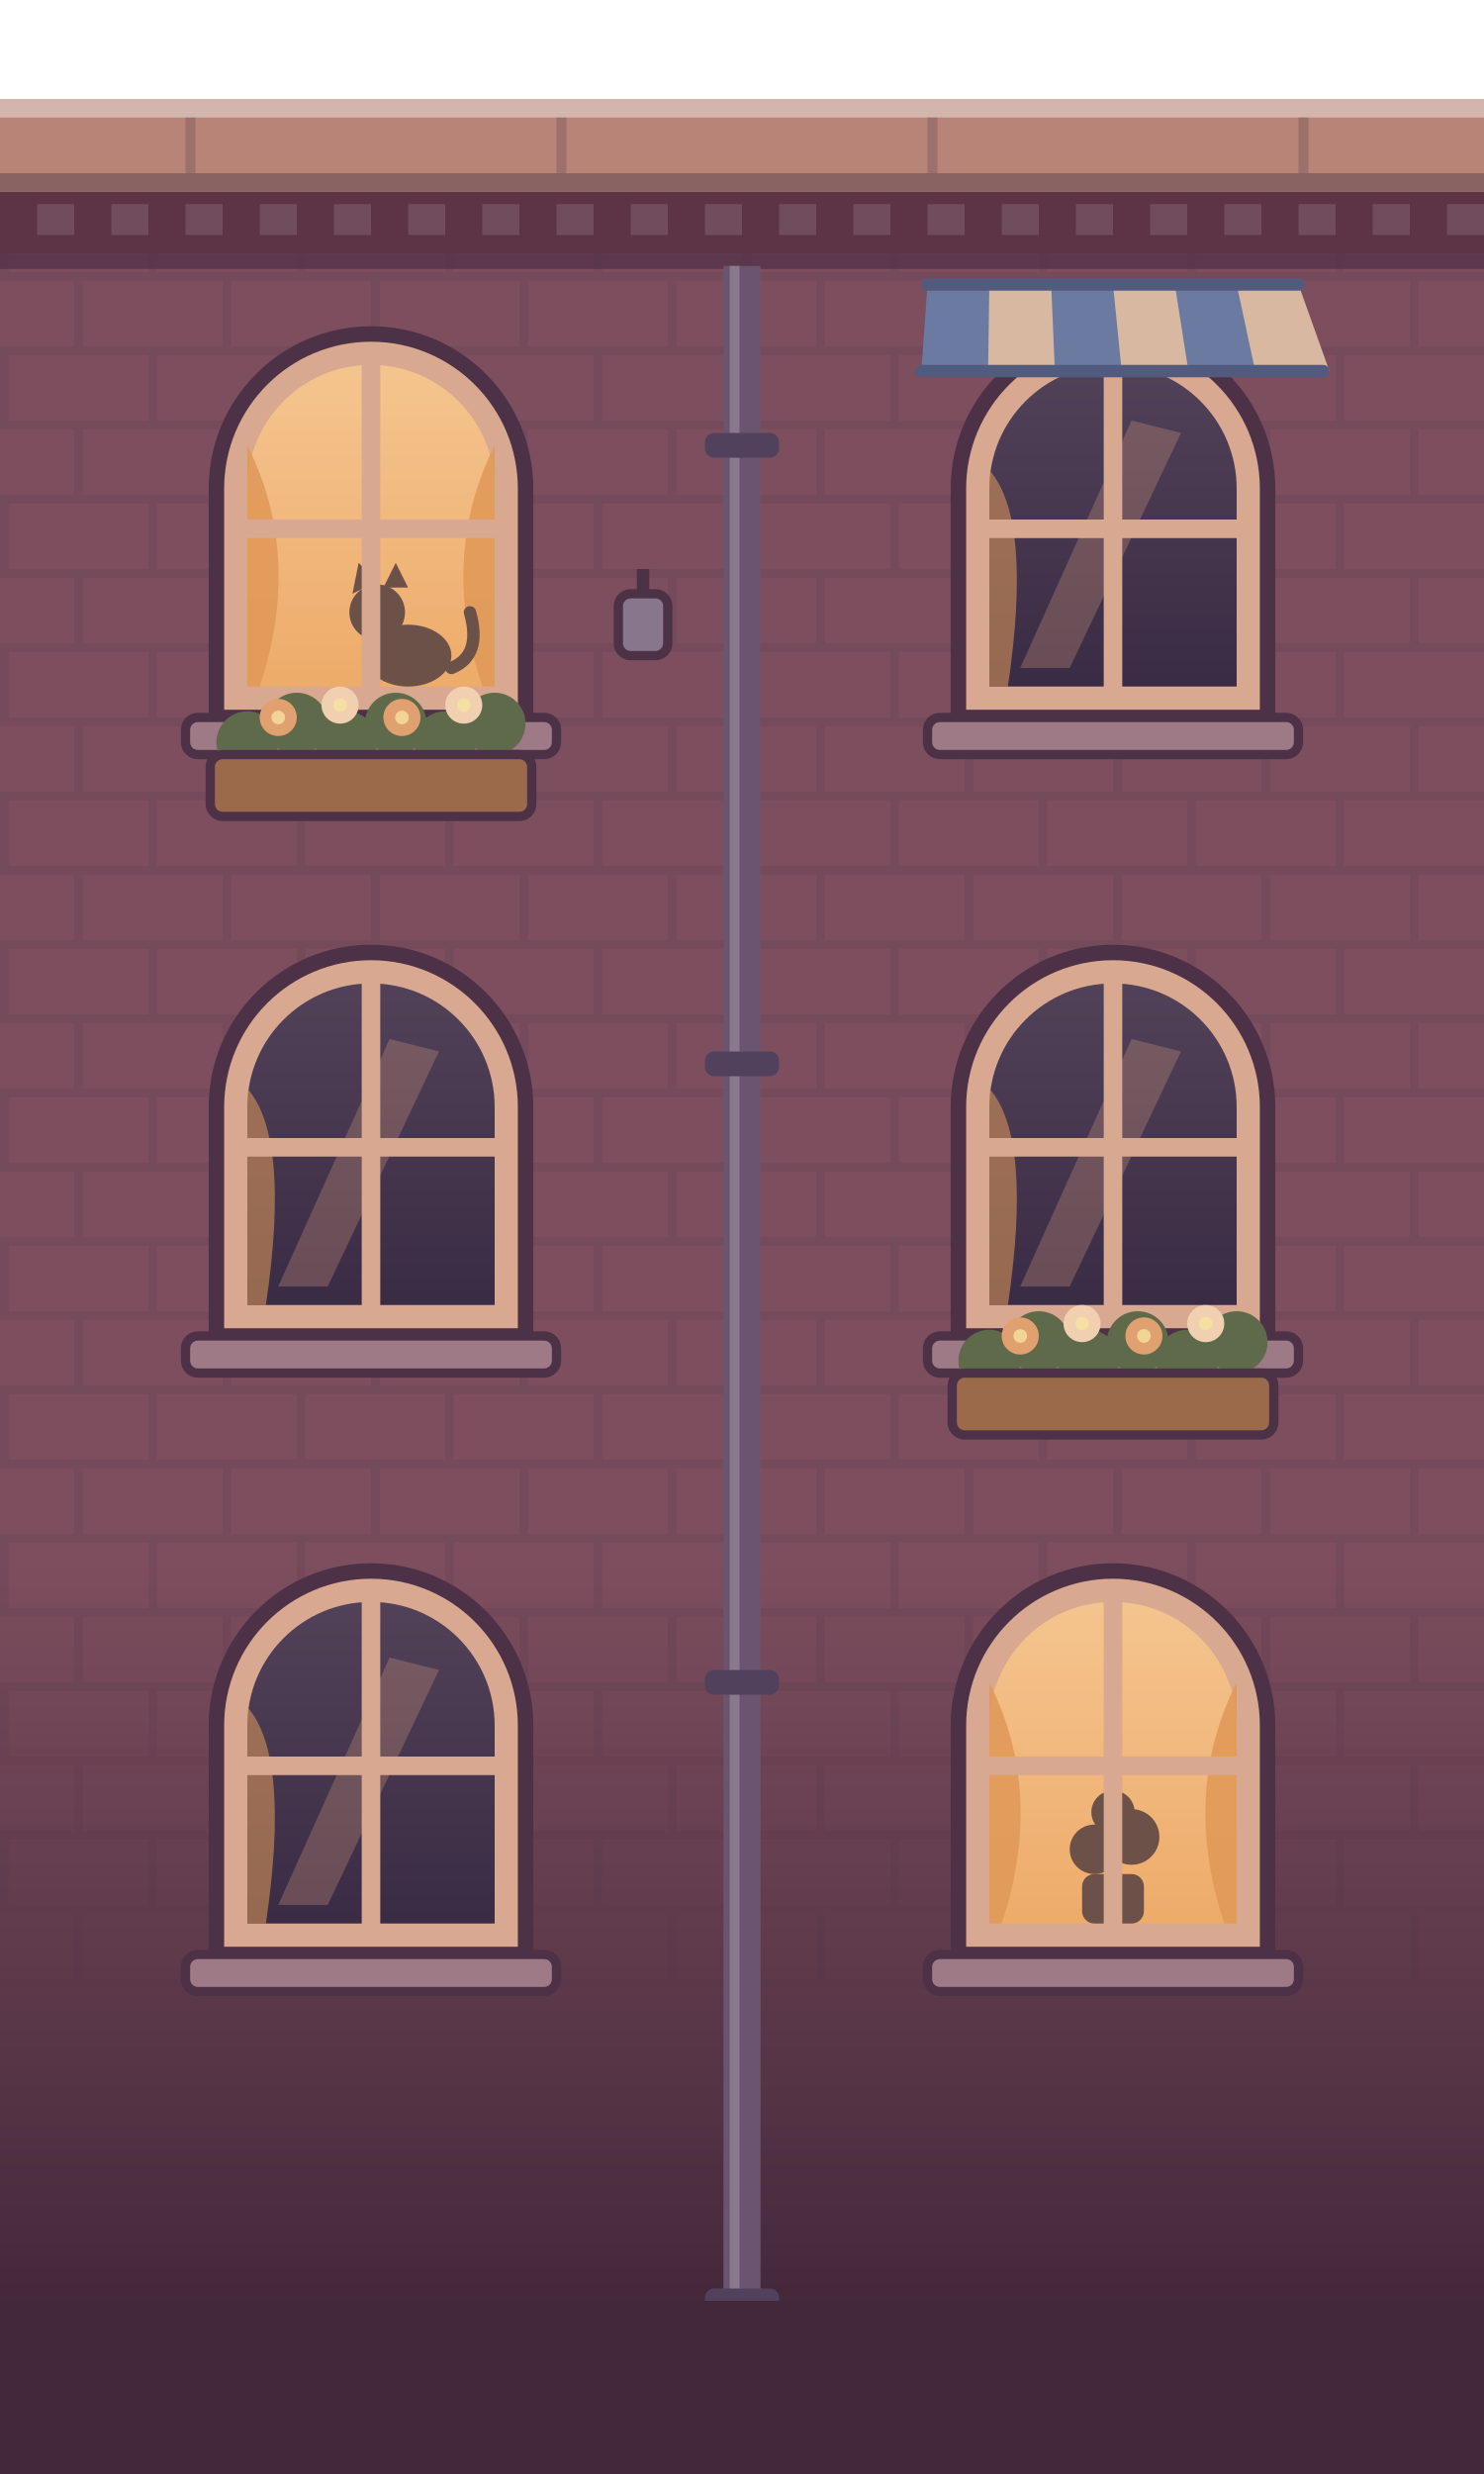
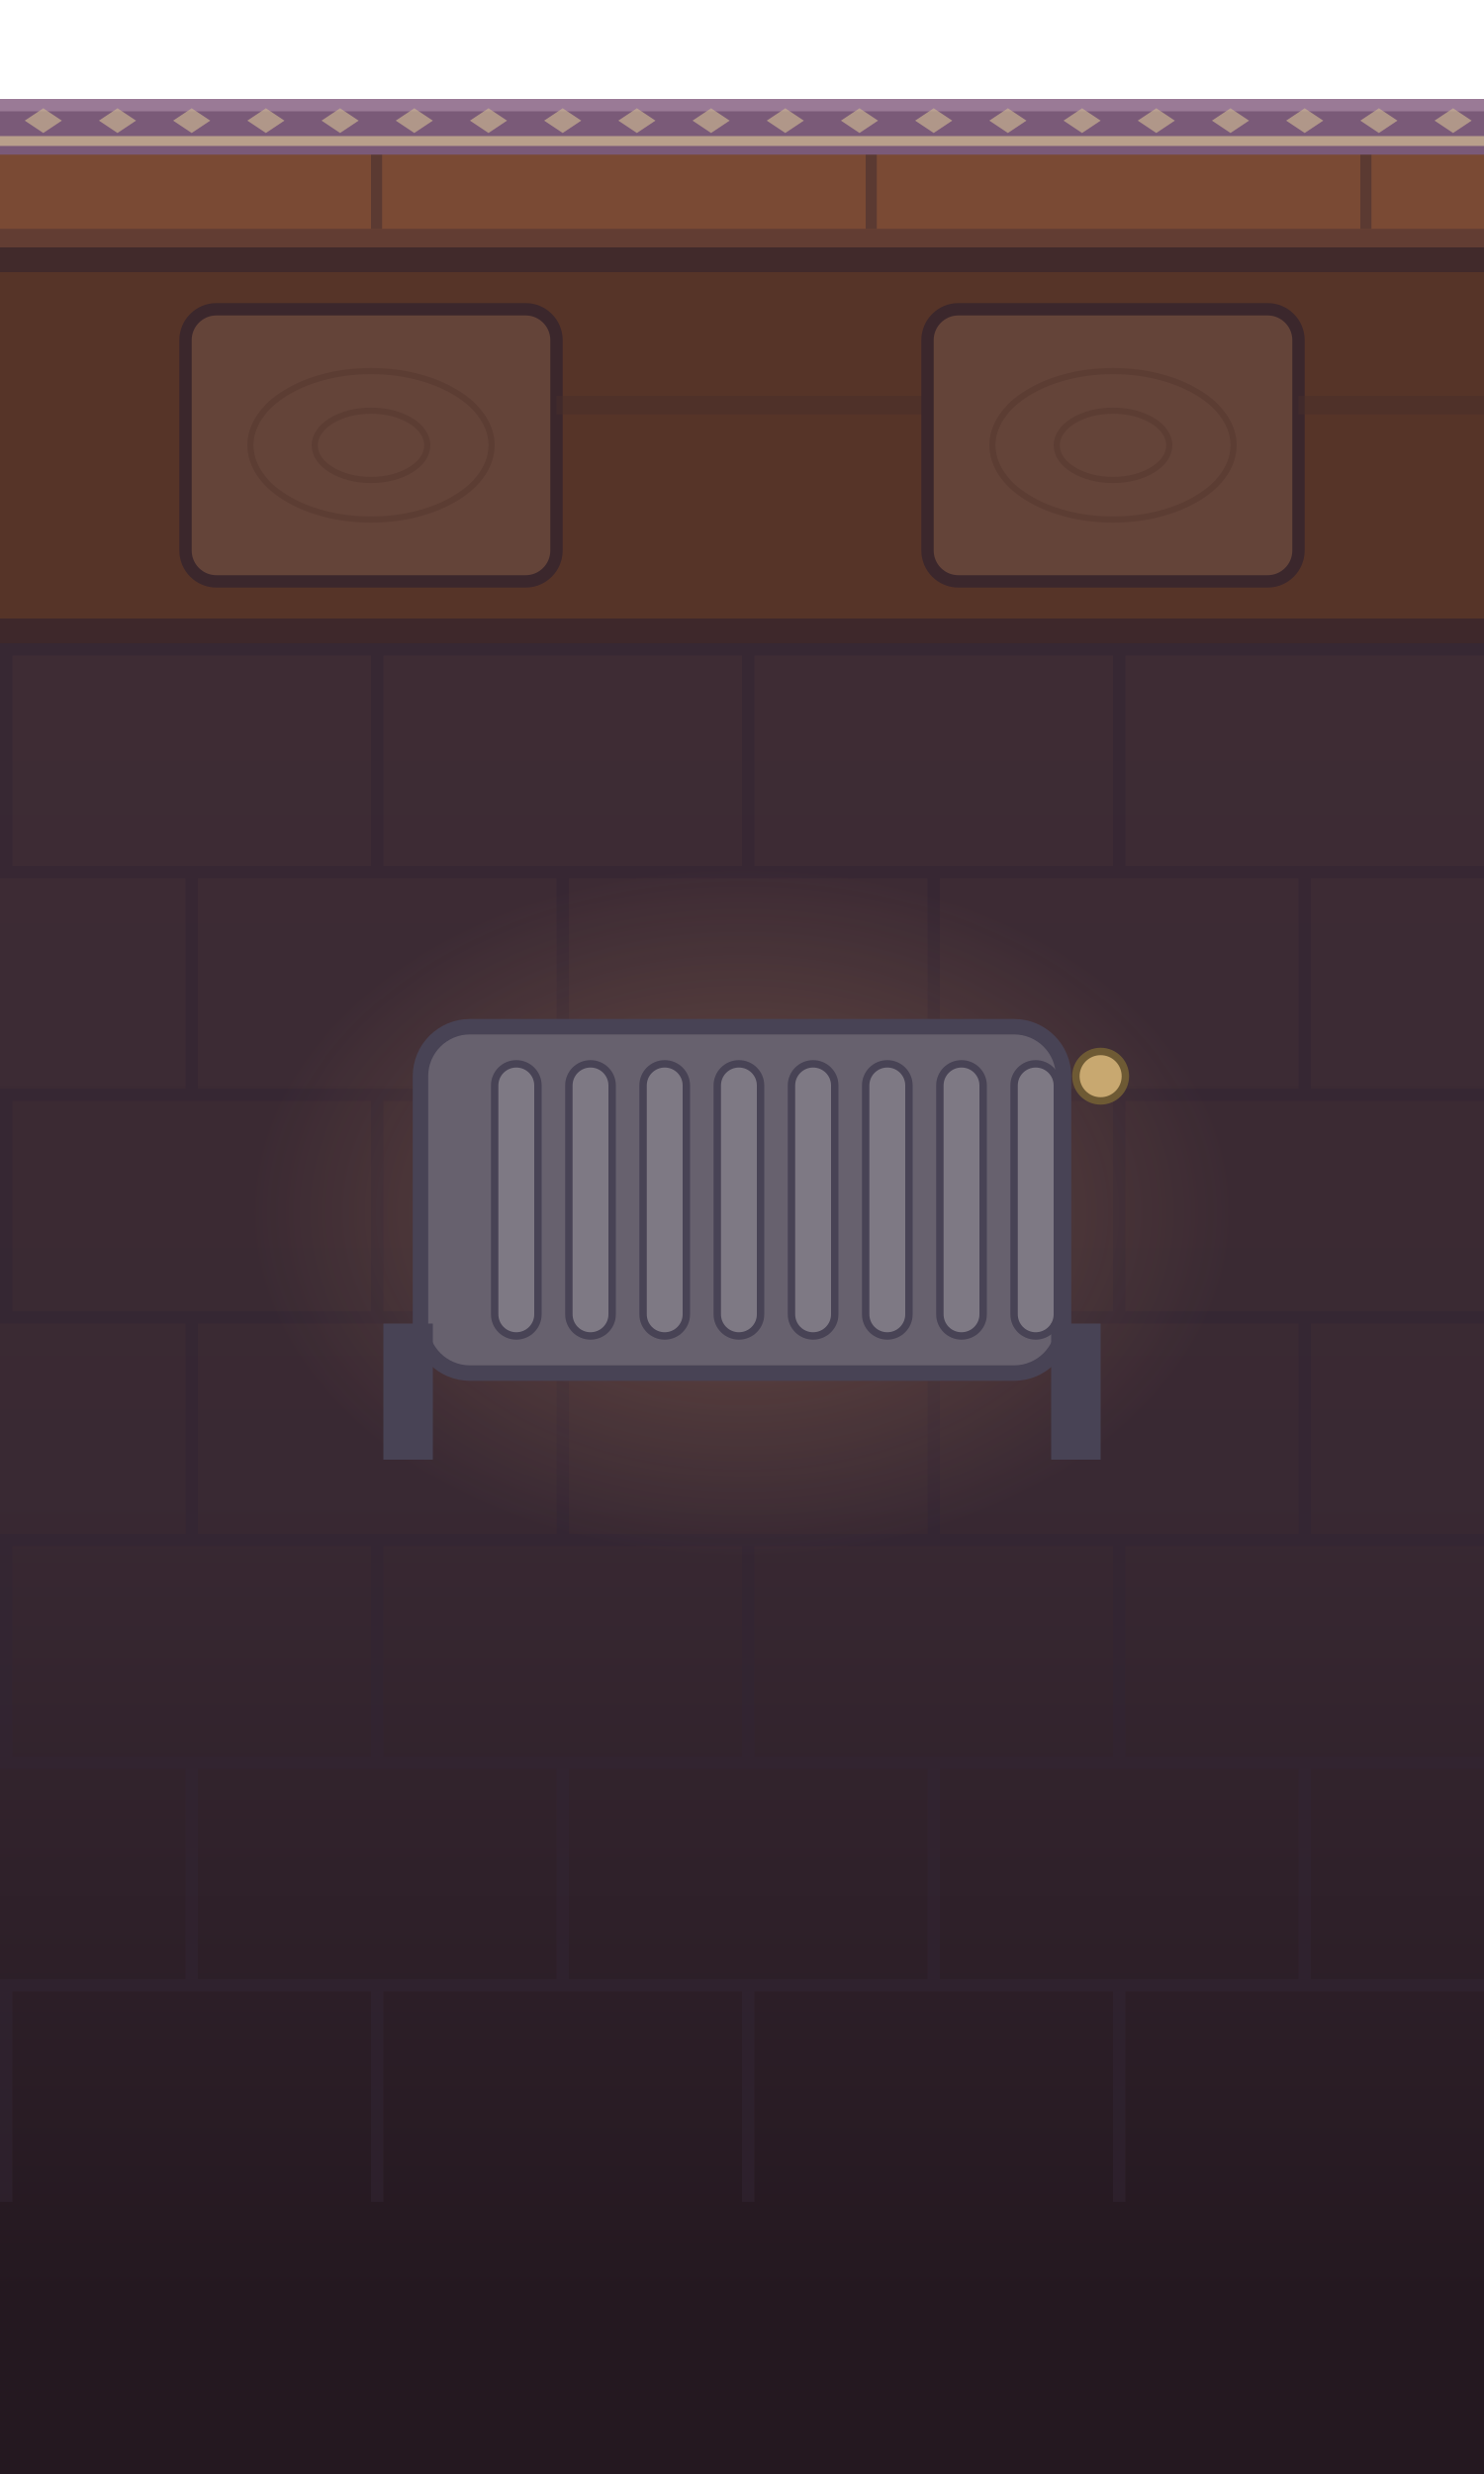
<svg xmlns="http://www.w3.org/2000/svg" width="240" height="400" viewBox="0 0 240 400">
  <defs>
-     <linearGradient id="wl" x1="0" y1="30" x2="0" y2="400" gradientUnits="userSpaceOnUse">
-       <stop offset="0" stop-color="#7d4e5e" />
-       <stop offset="0.6" stop-color="#7d4e5e" />
-       <stop offset="0.93" stop-color="#43283a" />
-       <stop offset="1" stop-color="#43283a" />
+     <linearGradient id="bl" x1="0" y1="110" x2="0" y2="372" gradientUnits="userSpaceOnUse">
+       <stop offset="0" stop-color="#3e2c34" />
+       <stop offset="0.5" stop-color="#392933" />
+       <stop offset="1" stop-color="#241820" />
    </linearGradient>
-     <linearGradient id="gl" x1="0" y1="0" x2="0" y2="70" gradientUnits="userSpaceOnUse">
-       <stop offset="0" stop-color="#53445a" />
-       <stop offset="1" stop-color="#352640" />
-     </linearGradient>
-     <linearGradient id="lt" x1="0" y1="0" x2="0" y2="70" gradientUnits="userSpaceOnUse">
-       <stop offset="0" stop-color="#f5c792" />
-       <stop offset="1" stop-color="#eca561" />
-     </linearGradient>
+     <radialGradient id="rg">
+       <stop offset="0" stop-color="#ffb878" stop-opacity="0.3" />
+       <stop offset="0.45" stop-color="#ffb878" stop-opacity="0.135" />
+       <stop offset="1" stop-color="#ffb878" stop-opacity="0" />
+     </radialGradient>
  </defs>
-   <rect x="0" y="16" width="240" height="384" fill="url(#wl)" />
-   <g opacity="0.16">
-     <rect x="0" y="44" width="240" height="1.4" fill="#4c3147" />
-     <rect x="0" y="32" width="1.4" height="12" fill="#4c3147" />
-     <rect x="24" y="32" width="1.4" height="12" fill="#4c3147" />
-     <rect x="48" y="32" width="1.4" height="12" fill="#4c3147" />
-     <rect x="72" y="32" width="1.4" height="12" fill="#4c3147" />
-     <rect x="96" y="32" width="1.4" height="12" fill="#4c3147" />
-     <rect x="120" y="32" width="1.4" height="12" fill="#4c3147" />
-     <rect x="144" y="32" width="1.4" height="12" fill="#4c3147" />
-     <rect x="168" y="32" width="1.4" height="12" fill="#4c3147" />
-     <rect x="192" y="32" width="1.4" height="12" fill="#4c3147" />
-     <rect x="216" y="32" width="1.4" height="12" fill="#4c3147" />
-     <rect x="0" y="56" width="240" height="1.4" fill="#4c3147" />
-     <rect x="12" y="44" width="1.4" height="12" fill="#4c3147" />
-     <rect x="36" y="44" width="1.4" height="12" fill="#4c3147" />
-     <rect x="60" y="44" width="1.4" height="12" fill="#4c3147" />
-     <rect x="84" y="44" width="1.4" height="12" fill="#4c3147" />
-     <rect x="108" y="44" width="1.4" height="12" fill="#4c3147" />
-     <rect x="132" y="44" width="1.4" height="12" fill="#4c3147" />
-     <rect x="156" y="44" width="1.4" height="12" fill="#4c3147" />
-     <rect x="180" y="44" width="1.4" height="12" fill="#4c3147" />
-     <rect x="204" y="44" width="1.4" height="12" fill="#4c3147" />
-     <rect x="228" y="44" width="1.4" height="12" fill="#4c3147" />
-     <rect x="0" y="68" width="240" height="1.4" fill="#4c3147" />
-     <rect x="0" y="56" width="1.4" height="12" fill="#4c3147" />
-     <rect x="24" y="56" width="1.4" height="12" fill="#4c3147" />
-     <rect x="48" y="56" width="1.4" height="12" fill="#4c3147" />
-     <rect x="72" y="56" width="1.4" height="12" fill="#4c3147" />
-     <rect x="96" y="56" width="1.4" height="12" fill="#4c3147" />
-     <rect x="120" y="56" width="1.4" height="12" fill="#4c3147" />
-     <rect x="144" y="56" width="1.4" height="12" fill="#4c3147" />
-     <rect x="168" y="56" width="1.4" height="12" fill="#4c3147" />
-     <rect x="192" y="56" width="1.4" height="12" fill="#4c3147" />
-     <rect x="216" y="56" width="1.4" height="12" fill="#4c3147" />
-     <rect x="0" y="80" width="240" height="1.4" fill="#4c3147" />
-     <rect x="12" y="68" width="1.4" height="12" fill="#4c3147" />
-     <rect x="36" y="68" width="1.4" height="12" fill="#4c3147" />
-     <rect x="60" y="68" width="1.4" height="12" fill="#4c3147" />
-     <rect x="84" y="68" width="1.4" height="12" fill="#4c3147" />
-     <rect x="108" y="68" width="1.4" height="12" fill="#4c3147" />
-     <rect x="132" y="68" width="1.4" height="12" fill="#4c3147" />
-     <rect x="156" y="68" width="1.4" height="12" fill="#4c3147" />
-     <rect x="180" y="68" width="1.4" height="12" fill="#4c3147" />
-     <rect x="204" y="68" width="1.4" height="12" fill="#4c3147" />
-     <rect x="228" y="68" width="1.4" height="12" fill="#4c3147" />
-     <rect x="0" y="92" width="240" height="1.4" fill="#4c3147" />
-     <rect x="0" y="80" width="1.4" height="12" fill="#4c3147" />
-     <rect x="24" y="80" width="1.4" height="12" fill="#4c3147" />
-     <rect x="48" y="80" width="1.4" height="12" fill="#4c3147" />
-     <rect x="72" y="80" width="1.4" height="12" fill="#4c3147" />
-     <rect x="96" y="80" width="1.4" height="12" fill="#4c3147" />
-     <rect x="120" y="80" width="1.4" height="12" fill="#4c3147" />
-     <rect x="144" y="80" width="1.4" height="12" fill="#4c3147" />
-     <rect x="168" y="80" width="1.4" height="12" fill="#4c3147" />
-     <rect x="192" y="80" width="1.4" height="12" fill="#4c3147" />
-     <rect x="216" y="80" width="1.4" height="12" fill="#4c3147" />
-     <rect x="0" y="104" width="240" height="1.4" fill="#4c3147" />
-     <rect x="12" y="92" width="1.4" height="12" fill="#4c3147" />
-     <rect x="36" y="92" width="1.4" height="12" fill="#4c3147" />
-     <rect x="60" y="92" width="1.4" height="12" fill="#4c3147" />
-     <rect x="84" y="92" width="1.4" height="12" fill="#4c3147" />
-     <rect x="108" y="92" width="1.4" height="12" fill="#4c3147" />
-     <rect x="132" y="92" width="1.4" height="12" fill="#4c3147" />
-     <rect x="156" y="92" width="1.4" height="12" fill="#4c3147" />
-     <rect x="180" y="92" width="1.4" height="12" fill="#4c3147" />
-     <rect x="204" y="92" width="1.4" height="12" fill="#4c3147" />
-     <rect x="228" y="92" width="1.4" height="12" fill="#4c3147" />
-     <rect x="0" y="116" width="240" height="1.4" fill="#4c3147" />
-     <rect x="0" y="104" width="1.4" height="12" fill="#4c3147" />
-     <rect x="24" y="104" width="1.4" height="12" fill="#4c3147" />
-     <rect x="48" y="104" width="1.4" height="12" fill="#4c3147" />
-     <rect x="72" y="104" width="1.4" height="12" fill="#4c3147" />
-     <rect x="96" y="104" width="1.4" height="12" fill="#4c3147" />
-     <rect x="120" y="104" width="1.4" height="12" fill="#4c3147" />
-     <rect x="144" y="104" width="1.4" height="12" fill="#4c3147" />
-     <rect x="168" y="104" width="1.4" height="12" fill="#4c3147" />
-     <rect x="192" y="104" width="1.4" height="12" fill="#4c3147" />
-     <rect x="216" y="104" width="1.4" height="12" fill="#4c3147" />
-     <rect x="0" y="128" width="240" height="1.4" fill="#4c3147" />
-     <rect x="12" y="116" width="1.4" height="12" fill="#4c3147" />
-     <rect x="36" y="116" width="1.4" height="12" fill="#4c3147" />
-     <rect x="60" y="116" width="1.4" height="12" fill="#4c3147" />
-     <rect x="84" y="116" width="1.4" height="12" fill="#4c3147" />
-     <rect x="108" y="116" width="1.4" height="12" fill="#4c3147" />
-     <rect x="132" y="116" width="1.4" height="12" fill="#4c3147" />
-     <rect x="156" y="116" width="1.4" height="12" fill="#4c3147" />
-     <rect x="180" y="116" width="1.4" height="12" fill="#4c3147" />
-     <rect x="204" y="116" width="1.4" height="12" fill="#4c3147" />
-     <rect x="228" y="116" width="1.4" height="12" fill="#4c3147" />
-     <rect x="0" y="140" width="240" height="1.4" fill="#4c3147" />
-     <rect x="0" y="128" width="1.4" height="12" fill="#4c3147" />
-     <rect x="24" y="128" width="1.4" height="12" fill="#4c3147" />
-     <rect x="48" y="128" width="1.4" height="12" fill="#4c3147" />
-     <rect x="72" y="128" width="1.4" height="12" fill="#4c3147" />
-     <rect x="96" y="128" width="1.4" height="12" fill="#4c3147" />
-     <rect x="120" y="128" width="1.4" height="12" fill="#4c3147" />
-     <rect x="144" y="128" width="1.4" height="12" fill="#4c3147" />
-     <rect x="168" y="128" width="1.4" height="12" fill="#4c3147" />
-     <rect x="192" y="128" width="1.4" height="12" fill="#4c3147" />
-     <rect x="216" y="128" width="1.4" height="12" fill="#4c3147" />
-     <rect x="0" y="152" width="240" height="1.4" fill="#4c3147" />
-     <rect x="12" y="140" width="1.4" height="12" fill="#4c3147" />
-     <rect x="36" y="140" width="1.4" height="12" fill="#4c3147" />
-     <rect x="60" y="140" width="1.4" height="12" fill="#4c3147" />
-     <rect x="84" y="140" width="1.4" height="12" fill="#4c3147" />
-     <rect x="108" y="140" width="1.4" height="12" fill="#4c3147" />
-     <rect x="132" y="140" width="1.4" height="12" fill="#4c3147" />
-     <rect x="156" y="140" width="1.4" height="12" fill="#4c3147" />
-     <rect x="180" y="140" width="1.4" height="12" fill="#4c3147" />
-     <rect x="204" y="140" width="1.4" height="12" fill="#4c3147" />
-     <rect x="228" y="140" width="1.4" height="12" fill="#4c3147" />
-     <rect x="0" y="164" width="240" height="1.4" fill="#4c3147" />
-     <rect x="0" y="152" width="1.4" height="12" fill="#4c3147" />
-     <rect x="24" y="152" width="1.4" height="12" fill="#4c3147" />
-     <rect x="48" y="152" width="1.4" height="12" fill="#4c3147" />
-     <rect x="72" y="152" width="1.4" height="12" fill="#4c3147" />
-     <rect x="96" y="152" width="1.4" height="12" fill="#4c3147" />
-     <rect x="120" y="152" width="1.4" height="12" fill="#4c3147" />
-     <rect x="144" y="152" width="1.4" height="12" fill="#4c3147" />
-     <rect x="168" y="152" width="1.4" height="12" fill="#4c3147" />
-     <rect x="192" y="152" width="1.4" height="12" fill="#4c3147" />
-     <rect x="216" y="152" width="1.4" height="12" fill="#4c3147" />
-     <rect x="0" y="176" width="240" height="1.4" fill="#4c3147" />
-     <rect x="12" y="164" width="1.4" height="12" fill="#4c3147" />
-     <rect x="36" y="164" width="1.4" height="12" fill="#4c3147" />
-     <rect x="60" y="164" width="1.4" height="12" fill="#4c3147" />
-     <rect x="84" y="164" width="1.4" height="12" fill="#4c3147" />
-     <rect x="108" y="164" width="1.4" height="12" fill="#4c3147" />
-     <rect x="132" y="164" width="1.4" height="12" fill="#4c3147" />
-     <rect x="156" y="164" width="1.4" height="12" fill="#4c3147" />
-     <rect x="180" y="164" width="1.4" height="12" fill="#4c3147" />
-     <rect x="204" y="164" width="1.4" height="12" fill="#4c3147" />
-     <rect x="228" y="164" width="1.4" height="12" fill="#4c3147" />
-     <rect x="0" y="188" width="240" height="1.4" fill="#4c3147" />
-     <rect x="0" y="176" width="1.4" height="12" fill="#4c3147" />
-     <rect x="24" y="176" width="1.4" height="12" fill="#4c3147" />
-     <rect x="48" y="176" width="1.4" height="12" fill="#4c3147" />
-     <rect x="72" y="176" width="1.4" height="12" fill="#4c3147" />
-     <rect x="96" y="176" width="1.4" height="12" fill="#4c3147" />
-     <rect x="120" y="176" width="1.4" height="12" fill="#4c3147" />
-     <rect x="144" y="176" width="1.4" height="12" fill="#4c3147" />
-     <rect x="168" y="176" width="1.4" height="12" fill="#4c3147" />
-     <rect x="192" y="176" width="1.4" height="12" fill="#4c3147" />
-     <rect x="216" y="176" width="1.4" height="12" fill="#4c3147" />
-     <rect x="0" y="200" width="240" height="1.4" fill="#4c3147" />
-     <rect x="12" y="188" width="1.4" height="12" fill="#4c3147" />
-     <rect x="36" y="188" width="1.4" height="12" fill="#4c3147" />
-     <rect x="60" y="188" width="1.4" height="12" fill="#4c3147" />
-     <rect x="84" y="188" width="1.4" height="12" fill="#4c3147" />
-     <rect x="108" y="188" width="1.4" height="12" fill="#4c3147" />
-     <rect x="132" y="188" width="1.4" height="12" fill="#4c3147" />
-     <rect x="156" y="188" width="1.4" height="12" fill="#4c3147" />
-     <rect x="180" y="188" width="1.4" height="12" fill="#4c3147" />
-     <rect x="204" y="188" width="1.4" height="12" fill="#4c3147" />
-     <rect x="228" y="188" width="1.4" height="12" fill="#4c3147" />
-     <rect x="0" y="212" width="240" height="1.4" fill="#4c3147" />
-     <rect x="0" y="200" width="1.4" height="12" fill="#4c3147" />
-     <rect x="24" y="200" width="1.4" height="12" fill="#4c3147" />
-     <rect x="48" y="200" width="1.4" height="12" fill="#4c3147" />
-     <rect x="72" y="200" width="1.4" height="12" fill="#4c3147" />
-     <rect x="96" y="200" width="1.4" height="12" fill="#4c3147" />
-     <rect x="120" y="200" width="1.4" height="12" fill="#4c3147" />
-     <rect x="144" y="200" width="1.4" height="12" fill="#4c3147" />
-     <rect x="168" y="200" width="1.4" height="12" fill="#4c3147" />
-     <rect x="192" y="200" width="1.4" height="12" fill="#4c3147" />
-     <rect x="216" y="200" width="1.4" height="12" fill="#4c3147" />
-     <rect x="0" y="224" width="240" height="1.4" fill="#4c3147" />
-     <rect x="12" y="212" width="1.4" height="12" fill="#4c3147" />
-     <rect x="36" y="212" width="1.4" height="12" fill="#4c3147" />
-     <rect x="60" y="212" width="1.4" height="12" fill="#4c3147" />
-     <rect x="84" y="212" width="1.4" height="12" fill="#4c3147" />
-     <rect x="108" y="212" width="1.4" height="12" fill="#4c3147" />
-     <rect x="132" y="212" width="1.4" height="12" fill="#4c3147" />
-     <rect x="156" y="212" width="1.4" height="12" fill="#4c3147" />
-     <rect x="180" y="212" width="1.4" height="12" fill="#4c3147" />
-     <rect x="204" y="212" width="1.4" height="12" fill="#4c3147" />
-     <rect x="228" y="212" width="1.4" height="12" fill="#4c3147" />
-     <rect x="0" y="236" width="240" height="1.4" fill="#4c3147" />
-     <rect x="0" y="224" width="1.4" height="12" fill="#4c3147" />
-     <rect x="24" y="224" width="1.4" height="12" fill="#4c3147" />
-     <rect x="48" y="224" width="1.4" height="12" fill="#4c3147" />
-     <rect x="72" y="224" width="1.4" height="12" fill="#4c3147" />
-     <rect x="96" y="224" width="1.4" height="12" fill="#4c3147" />
-     <rect x="120" y="224" width="1.4" height="12" fill="#4c3147" />
-     <rect x="144" y="224" width="1.4" height="12" fill="#4c3147" />
-     <rect x="168" y="224" width="1.4" height="12" fill="#4c3147" />
-     <rect x="192" y="224" width="1.4" height="12" fill="#4c3147" />
-     <rect x="216" y="224" width="1.4" height="12" fill="#4c3147" />
-     <rect x="0" y="248" width="240" height="1.4" fill="#4c3147" />
-     <rect x="12" y="236" width="1.4" height="12" fill="#4c3147" />
-     <rect x="36" y="236" width="1.4" height="12" fill="#4c3147" />
-     <rect x="60" y="236" width="1.4" height="12" fill="#4c3147" />
-     <rect x="84" y="236" width="1.4" height="12" fill="#4c3147" />
-     <rect x="108" y="236" width="1.4" height="12" fill="#4c3147" />
-     <rect x="132" y="236" width="1.4" height="12" fill="#4c3147" />
-     <rect x="156" y="236" width="1.4" height="12" fill="#4c3147" />
-     <rect x="180" y="236" width="1.4" height="12" fill="#4c3147" />
-     <rect x="204" y="236" width="1.4" height="12" fill="#4c3147" />
-     <rect x="228" y="236" width="1.4" height="12" fill="#4c3147" />
-     <rect x="0" y="260" width="240" height="1.4" fill="#4c3147" />
-     <rect x="0" y="248" width="1.4" height="12" fill="#4c3147" />
-     <rect x="24" y="248" width="1.4" height="12" fill="#4c3147" />
-     <rect x="48" y="248" width="1.4" height="12" fill="#4c3147" />
-     <rect x="72" y="248" width="1.4" height="12" fill="#4c3147" />
-     <rect x="96" y="248" width="1.4" height="12" fill="#4c3147" />
-     <rect x="120" y="248" width="1.4" height="12" fill="#4c3147" />
-     <rect x="144" y="248" width="1.4" height="12" fill="#4c3147" />
-     <rect x="168" y="248" width="1.4" height="12" fill="#4c3147" />
-     <rect x="192" y="248" width="1.4" height="12" fill="#4c3147" />
-     <rect x="216" y="248" width="1.4" height="12" fill="#4c3147" />
-     <rect x="0" y="272" width="240" height="1.4" fill="#4c3147" />
-     <rect x="12" y="260" width="1.4" height="12" fill="#4c3147" />
-     <rect x="36" y="260" width="1.4" height="12" fill="#4c3147" />
-     <rect x="60" y="260" width="1.4" height="12" fill="#4c3147" />
-     <rect x="84" y="260" width="1.4" height="12" fill="#4c3147" />
-     <rect x="108" y="260" width="1.4" height="12" fill="#4c3147" />
-     <rect x="132" y="260" width="1.4" height="12" fill="#4c3147" />
-     <rect x="156" y="260" width="1.4" height="12" fill="#4c3147" />
-     <rect x="180" y="260" width="1.4" height="12" fill="#4c3147" />
-     <rect x="204" y="260" width="1.4" height="12" fill="#4c3147" />
-     <rect x="228" y="260" width="1.4" height="12" fill="#4c3147" />
-     <rect x="0" y="284" width="240" height="1.4" fill="#4c3147" />
-     <rect x="0" y="272" width="1.4" height="12" fill="#4c3147" />
-     <rect x="24" y="272" width="1.4" height="12" fill="#4c3147" />
-     <rect x="48" y="272" width="1.4" height="12" fill="#4c3147" />
-     <rect x="72" y="272" width="1.4" height="12" fill="#4c3147" />
-     <rect x="96" y="272" width="1.4" height="12" fill="#4c3147" />
-     <rect x="120" y="272" width="1.4" height="12" fill="#4c3147" />
-     <rect x="144" y="272" width="1.4" height="12" fill="#4c3147" />
-     <rect x="168" y="272" width="1.4" height="12" fill="#4c3147" />
-     <rect x="192" y="272" width="1.4" height="12" fill="#4c3147" />
-     <rect x="216" y="272" width="1.4" height="12" fill="#4c3147" />
-     <rect x="0" y="296" width="240" height="1.4" fill="#4c3147" />
-     <rect x="12" y="284" width="1.4" height="12" fill="#4c3147" />
-     <rect x="36" y="284" width="1.4" height="12" fill="#4c3147" />
-     <rect x="60" y="284" width="1.4" height="12" fill="#4c3147" />
-     <rect x="84" y="284" width="1.4" height="12" fill="#4c3147" />
-     <rect x="108" y="284" width="1.4" height="12" fill="#4c3147" />
-     <rect x="132" y="284" width="1.4" height="12" fill="#4c3147" />
-     <rect x="156" y="284" width="1.4" height="12" fill="#4c3147" />
-     <rect x="180" y="284" width="1.4" height="12" fill="#4c3147" />
-     <rect x="204" y="284" width="1.4" height="12" fill="#4c3147" />
-     <rect x="228" y="284" width="1.4" height="12" fill="#4c3147" />
-     <rect x="0" y="308" width="240" height="1.4" fill="#4c3147" />
-     <rect x="0" y="296" width="1.4" height="12" fill="#4c3147" />
-     <rect x="24" y="296" width="1.4" height="12" fill="#4c3147" />
-     <rect x="48" y="296" width="1.4" height="12" fill="#4c3147" />
-     <rect x="72" y="296" width="1.4" height="12" fill="#4c3147" />
-     <rect x="96" y="296" width="1.4" height="12" fill="#4c3147" />
-     <rect x="120" y="296" width="1.4" height="12" fill="#4c3147" />
-     <rect x="144" y="296" width="1.4" height="12" fill="#4c3147" />
-     <rect x="168" y="296" width="1.4" height="12" fill="#4c3147" />
-     <rect x="192" y="296" width="1.4" height="12" fill="#4c3147" />
-     <rect x="216" y="296" width="1.4" height="12" fill="#4c3147" />
-     <rect x="0" y="320" width="240" height="1.4" fill="#4c3147" />
-     <rect x="12" y="308" width="1.4" height="12" fill="#4c3147" />
-     <rect x="36" y="308" width="1.4" height="12" fill="#4c3147" />
-     <rect x="60" y="308" width="1.4" height="12" fill="#4c3147" />
-     <rect x="84" y="308" width="1.4" height="12" fill="#4c3147" />
-     <rect x="108" y="308" width="1.4" height="12" fill="#4c3147" />
-     <rect x="132" y="308" width="1.4" height="12" fill="#4c3147" />
-     <rect x="156" y="308" width="1.4" height="12" fill="#4c3147" />
-     <rect x="180" y="308" width="1.4" height="12" fill="#4c3147" />
-     <rect x="204" y="308" width="1.4" height="12" fill="#4c3147" />
-     <rect x="228" y="308" width="1.4" height="12" fill="#4c3147" />
+   <rect x="0" y="16" width="240" height="24" fill="#7a4a34" />
+   <rect x="0" y="16" width="240" height="3" fill="#a28071" />
+   <rect x="0" y="37" width="240" height="3" fill="#623d33" />
+   <rect x="60" y="20" width="1.8" height="17" fill="#4f3332" opacity="0.7" />
+   <rect x="140" y="20" width="1.8" height="17" fill="#4f3332" opacity="0.7" />
+   <rect x="220" y="20" width="1.8" height="17" fill="#4f3332" opacity="0.7" />
+   <rect x="0" y="16" width="240" height="9" fill="#7a5a78" />
+   <rect x="0" y="16" width="240" height="2" fill="#9a7a96" />
+   <rect x="0" y="22" width="240" height="1.6" fill="#c8b090" opacity="0.8" />
+   <path d="M4 19.5l3 -2l3 2l-3 2z" fill="#c8b090" opacity="0.7" />
+   <path d="M16 19.5l3 -2l3 2l-3 2z" fill="#c8b090" opacity="0.7" />
+   <path d="M28 19.5l3 -2l3 2l-3 2z" fill="#c8b090" opacity="0.7" />
+   <path d="M40 19.5l3 -2l3 2l-3 2z" fill="#c8b090" opacity="0.7" />
+   <path d="M52 19.5l3 -2l3 2l-3 2z" fill="#c8b090" opacity="0.7" />
+   <path d="M64 19.5l3 -2l3 2l-3 2z" fill="#c8b090" opacity="0.7" />
+   <path d="M76 19.5l3 -2l3 2l-3 2z" fill="#c8b090" opacity="0.7" />
+   <path d="M88 19.5l3 -2l3 2l-3 2z" fill="#c8b090" opacity="0.7" />
+   <path d="M100 19.5l3 -2l3 2l-3 2z" fill="#c8b090" opacity="0.7" />
+   <path d="M112 19.5l3 -2l3 2l-3 2z" fill="#c8b090" opacity="0.7" />
+   <path d="M124 19.5l3 -2l3 2l-3 2z" fill="#c8b090" opacity="0.7" />
+   <path d="M136 19.5l3 -2l3 2l-3 2z" fill="#c8b090" opacity="0.7" />
+   <path d="M148 19.5l3 -2l3 2l-3 2z" fill="#c8b090" opacity="0.7" />
+   <path d="M160 19.5l3 -2l3 2l-3 2z" fill="#c8b090" opacity="0.7" />
+   <path d="M172 19.5l3 -2l3 2l-3 2z" fill="#c8b090" opacity="0.7" />
+   <path d="M184 19.5l3 -2l3 2l-3 2z" fill="#c8b090" opacity="0.7" />
+   <path d="M196 19.5l3 -2l3 2l-3 2z" fill="#c8b090" opacity="0.7" />
+   <path d="M208 19.5l3 -2l3 2l-3 2z" fill="#c8b090" opacity="0.7" />
+   <path d="M220 19.5l3 -2l3 2l-3 2z" fill="#c8b090" opacity="0.7" />
+   <path d="M232 19.5l3 -2l3 2l-3 2z" fill="#c8b090" opacity="0.7" />
+   <rect x="0" y="40" width="240" height="64" fill="#563428" />
+   <rect x="0" y="40" width="240" height="4" fill="#412a2b" />
+   <rect x="30" y="50" width="60" height="44" rx="5" fill="#644439" stroke="#3b272c" stroke-width="2" stroke-linejoin="round" stroke-linecap="round" />
+   <ellipse cx="60" cy="72" rx="9.1" ry="5.6" fill="none" stroke="#4d3029" stroke-width="1" stroke-linejoin="round" stroke-linecap="round" opacity="0.35" />
+   <ellipse cx="60" cy="72" rx="19.5" ry="12" fill="none" stroke="#4d3029" stroke-width="1" stroke-linejoin="round" stroke-linecap="round" opacity="0.35" />
+   <rect x="90" y="64" width="60" height="3" fill="#472d2a" opacity="0.5" />
+   <rect x="150" y="50" width="60" height="44" rx="5" fill="#644439" stroke="#3b272c" stroke-width="2" stroke-linejoin="round" stroke-linecap="round" />
+   <ellipse cx="180" cy="72" rx="9.1" ry="5.6" fill="none" stroke="#4d3029" stroke-width="1" stroke-linejoin="round" stroke-linecap="round" opacity="0.35" />
+   <ellipse cx="180" cy="72" rx="19.5" ry="12" fill="none" stroke="#4d3029" stroke-width="1" stroke-linejoin="round" stroke-linecap="round" opacity="0.35" />
+   <rect x="210" y="64" width="60" height="3" fill="#472d2a" opacity="0.5" />
+   <rect x="0" y="100" width="240" height="4" fill="#3e282b" />
+   <rect x="0" y="104" width="240" height="296" fill="url(#bl)" />
+   <g opacity="0.55">
+     <rect x="0" y="104" width="240" height="2" fill="#312433" />
+     <rect x="0" y="104" width="2" height="36" fill="#312433" />
+     <rect x="60" y="104" width="2" height="36" fill="#312433" />
+     <rect x="120" y="104" width="2" height="36" fill="#312433" />
+     <rect x="180" y="104" width="2" height="36" fill="#312433" />
+     <rect x="0" y="140" width="240" height="2" fill="#312433" />
+     <rect x="30" y="140" width="2" height="36" fill="#312433" />
+     <rect x="90" y="140" width="2" height="36" fill="#312433" />
+     <rect x="150" y="140" width="2" height="36" fill="#312433" />
+     <rect x="210" y="140" width="2" height="36" fill="#312433" />
+     <rect x="0" y="176" width="240" height="2" fill="#312433" />
+     <rect x="0" y="176" width="2" height="36" fill="#312433" />
+     <rect x="60" y="176" width="2" height="36" fill="#312433" />
+     <rect x="120" y="176" width="2" height="36" fill="#312433" />
+     <rect x="180" y="176" width="2" height="36" fill="#312433" />
+     <rect x="0" y="212" width="240" height="2" fill="#312433" />
+     <rect x="30" y="212" width="2" height="36" fill="#312433" />
+     <rect x="90" y="212" width="2" height="36" fill="#312433" />
+     <rect x="150" y="212" width="2" height="36" fill="#312433" />
+     <rect x="210" y="212" width="2" height="36" fill="#312433" />
+     <rect x="0" y="248" width="240" height="2" fill="#312433" />
+     <rect x="0" y="248" width="2" height="36" fill="#312433" />
+     <rect x="60" y="248" width="2" height="36" fill="#312433" />
+     <rect x="120" y="248" width="2" height="36" fill="#312433" />
+     <rect x="180" y="248" width="2" height="36" fill="#312433" />
+     <rect x="0" y="284" width="240" height="2" fill="#312433" />
+     <rect x="30" y="284" width="2" height="36" fill="#312433" />
+     <rect x="90" y="284" width="2" height="36" fill="#312433" />
+     <rect x="150" y="284" width="2" height="36" fill="#312433" />
+     <rect x="210" y="284" width="2" height="36" fill="#312433" />
+     <rect x="0" y="320" width="240" height="2" fill="#312433" />
+     <rect x="0" y="320" width="2" height="36" fill="#312433" />
+     <rect x="60" y="320" width="2" height="36" fill="#312433" />
+     <rect x="120" y="320" width="2" height="36" fill="#312433" />
+     <rect x="180" y="320" width="2" height="36" fill="#312433" />
  </g>
-   <rect x="0" y="31" width="240" height="10" fill="#5c3446" />
-   <rect x="0" y="41" width="240" height="2.5" fill="#482a3f" opacity="0.6" />
-   <rect x="6" y="33" width="6" height="5" fill="#704c5c" />
-   <rect x="18" y="33" width="6" height="5" fill="#704c5c" />
-   <rect x="30" y="33" width="6" height="5" fill="#704c5c" />
-   <rect x="42" y="33" width="6" height="5" fill="#704c5c" />
-   <rect x="54" y="33" width="6" height="5" fill="#704c5c" />
-   <rect x="66" y="33" width="6" height="5" fill="#704c5c" />
-   <rect x="78" y="33" width="6" height="5" fill="#704c5c" />
-   <rect x="90" y="33" width="6" height="5" fill="#704c5c" />
-   <rect x="102" y="33" width="6" height="5" fill="#704c5c" />
-   <rect x="114" y="33" width="6" height="5" fill="#704c5c" />
-   <rect x="126" y="33" width="6" height="5" fill="#704c5c" />
-   <rect x="138" y="33" width="6" height="5" fill="#704c5c" />
-   <rect x="150" y="33" width="6" height="5" fill="#704c5c" />
-   <rect x="162" y="33" width="6" height="5" fill="#704c5c" />
-   <rect x="174" y="33" width="6" height="5" fill="#704c5c" />
-   <rect x="186" y="33" width="6" height="5" fill="#704c5c" />
-   <rect x="198" y="33" width="6" height="5" fill="#704c5c" />
-   <rect x="210" y="33" width="6" height="5" fill="#704c5c" />
-   <rect x="222" y="33" width="6" height="5" fill="#704c5c" />
-   <rect x="234" y="33" width="6" height="5" fill="#704c5c" />
-   <rect x="0" y="16" width="240" height="15" fill="#b88478" />
-   <rect x="0" y="16" width="240" height="3" fill="#d4b5ae" />
-   <rect x="0" y="28" width="240" height="3" fill="#896262" />
-   <rect x="30" y="19" width="1.6" height="9" fill="#896262" opacity="0.6" />
-   <rect x="90" y="19" width="1.6" height="9" fill="#896262" opacity="0.6" />
-   <rect x="150" y="19" width="1.6" height="9" fill="#896262" opacity="0.6" />
-   <rect x="210" y="19" width="1.6" height="9" fill="#896262" opacity="0.6" />
-   <rect x="117" y="43" width="6" height="357" fill="#6a5470" />
-   <rect x="118" y="43" width="1.6" height="357" fill="#97879b" opacity="0.7" />
-   <rect x="114" y="70" width="12" height="4" fill="#52415d" rx="1.5" />
-   <rect x="114" y="170" width="12" height="4" fill="#52415d" rx="1.5" />
-   <rect x="114" y="270" width="12" height="4" fill="#52415d" rx="1.5" />
-   <rect x="114" y="370" width="12" height="4" fill="#52415d" rx="1.5" />
-   <path d="M35 79A25 25 0 0 1 85 79V116H35Z" fill="#d8a890" stroke="#4c3147" stroke-width="2.5" stroke-linejoin="round" stroke-linecap="round" />
-   <g transform="translate(0 54)">
-     <path d="M40 25A20 20 0 0 1 80 25V57H40Z" fill="url(#lt)" />
-   </g>
-   <path d="M40 72Q49 90 42 111L40 111Z" fill="#e09a5a" opacity="0.9" />
-   <path d="M80 72Q71 90 78 111L80 111Z" fill="#e09a5a" opacity="0.9" />
-   <ellipse cx="66" cy="106" rx="7" ry="5" fill="#6c5148" />
-   <circle cx="61" cy="99" r="4.5" fill="#6c5148" />
-   <path d="M57 96l1 -5l3 3ZM62 95l2 -4l2 4Z" fill="#6c5148" />
-   <path d="M73 108q5 -2 3 -9" fill="none" stroke="#6c5148" stroke-width="2" stroke-linecap="round" stroke-linejoin="round" />
-   <rect x="58.5" y="58" width="3" height="56" fill="#d8a890" />
-   <rect x="39" y="84" width="42" height="3" fill="#d8a890" />
-   <rect x="30" y="116" width="60" height="6" rx="2" fill="#9e7a86" stroke="#4c3147" stroke-width="1.5" stroke-linejoin="round" stroke-linecap="round" />
-   <path d="M155 79A25 25 0 0 1 205 79V116H155Z" fill="#d8a890" stroke="#4c3147" stroke-width="2.5" stroke-linejoin="round" stroke-linecap="round" />
-   <g transform="translate(0 54)">
-     <path d="M160 25A20 20 0 0 1 200 25V57H160Z" fill="url(#gl)" />
-   </g>
-   <path d="M165 108L183 68L191 70L173 108Z" fill="#e0a080" opacity="0.28" />
-   <path d="M160 76Q167 84 163 111L160 111Z" fill="#e09a5a" opacity="0.55" />
-   <rect x="178.5" y="58" width="3" height="56" fill="#d8a890" />
-   <rect x="159" y="84" width="42" height="3" fill="#d8a890" />
-   <rect x="150" y="116" width="60" height="6" rx="2" fill="#9e7a86" stroke="#4c3147" stroke-width="1.5" stroke-linejoin="round" stroke-linecap="round" />
-   <path d="M35 179A25 25 0 0 1 85 179V216H35Z" fill="#d8a890" stroke="#4c3147" stroke-width="2.5" stroke-linejoin="round" stroke-linecap="round" />
-   <g transform="translate(0 154)">
-     <path d="M40 25A20 20 0 0 1 80 25V57H40Z" fill="url(#gl)" />
-   </g>
-   <path d="M45 208L63 168L71 170L53 208Z" fill="#e0a080" opacity="0.28" />
-   <path d="M40 176Q47 184 43 211L40 211Z" fill="#e09a5a" opacity="0.55" />
-   <rect x="58.5" y="158" width="3" height="56" fill="#d8a890" />
-   <rect x="39" y="184" width="42" height="3" fill="#d8a890" />
-   <rect x="30" y="216" width="60" height="6" rx="2" fill="#9e7a86" stroke="#4c3147" stroke-width="1.5" stroke-linejoin="round" stroke-linecap="round" />
-   <path d="M155 179A25 25 0 0 1 205 179V216H155Z" fill="#d8a890" stroke="#4c3147" stroke-width="2.5" stroke-linejoin="round" stroke-linecap="round" />
-   <g transform="translate(0 154)">
-     <path d="M160 25A20 20 0 0 1 200 25V57H160Z" fill="url(#gl)" />
-   </g>
-   <path d="M165 208L183 168L191 170L173 208Z" fill="#e0a080" opacity="0.28" />
-   <path d="M160 176Q167 184 163 211L160 211Z" fill="#e09a5a" opacity="0.55" />
-   <rect x="178.5" y="158" width="3" height="56" fill="#d8a890" />
-   <rect x="159" y="184" width="42" height="3" fill="#d8a890" />
-   <rect x="150" y="216" width="60" height="6" rx="2" fill="#9e7a86" stroke="#4c3147" stroke-width="1.5" stroke-linejoin="round" stroke-linecap="round" />
-   <path d="M35 279A25 25 0 0 1 85 279V316H35Z" fill="#d8a890" stroke="#4c3147" stroke-width="2.5" stroke-linejoin="round" stroke-linecap="round" />
-   <g transform="translate(0 254)">
-     <path d="M40 25A20 20 0 0 1 80 25V57H40Z" fill="url(#gl)" />
-   </g>
-   <path d="M45 308L63 268L71 270L53 308Z" fill="#e0a080" opacity="0.28" />
-   <path d="M40 276Q47 284 43 311L40 311Z" fill="#e09a5a" opacity="0.55" />
-   <rect x="58.5" y="258" width="3" height="56" fill="#d8a890" />
-   <rect x="39" y="284" width="42" height="3" fill="#d8a890" />
-   <rect x="30" y="316" width="60" height="6" rx="2" fill="#9e7a86" stroke="#4c3147" stroke-width="1.5" stroke-linejoin="round" stroke-linecap="round" />
-   <path d="M155 279A25 25 0 0 1 205 279V316H155Z" fill="#d8a890" stroke="#4c3147" stroke-width="2.5" stroke-linejoin="round" stroke-linecap="round" />
-   <g transform="translate(0 254)">
-     <path d="M160 25A20 20 0 0 1 200 25V57H160Z" fill="url(#lt)" />
-   </g>
-   <path d="M160 272Q169 290 162 311L160 311Z" fill="#e09a5a" opacity="0.9" />
-   <path d="M200 272Q191 290 198 311L200 311Z" fill="#e09a5a" opacity="0.9" />
-   <rect x="175" y="303" width="10" height="8" fill="#6c5148" rx="2" />
-   <circle cx="177" cy="299" r="4" fill="#6c5148" />
-   <circle cx="183" cy="297" r="4.5" fill="#6c5148" />
-   <circle cx="180" cy="293" r="3.5" fill="#6c5148" />
-   <rect x="178.5" y="258" width="3" height="56" fill="#d8a890" />
-   <rect x="159" y="284" width="42" height="3" fill="#d8a890" />
-   <rect x="150" y="316" width="60" height="6" rx="2" fill="#9e7a86" stroke="#4c3147" stroke-width="1.5" stroke-linejoin="round" stroke-linecap="round" />
-   <circle cx="40" cy="120" r="5" fill="#5f6a4a" />
-   <circle cx="48" cy="117" r="5" fill="#5f6a4a" />
-   <circle cx="56" cy="120" r="5" fill="#5f6a4a" />
-   <circle cx="64" cy="117" r="5" fill="#5f6a4a" />
-   <circle cx="72" cy="120" r="5" fill="#5f6a4a" />
-   <circle cx="80" cy="117" r="5" fill="#5f6a4a" />
-   <circle cx="45" cy="116" r="3" fill="#e0a070" />
-   <circle cx="45" cy="116" r="1.1" fill="#f6e2a0" opacity="0.8" />
-   <circle cx="55" cy="114" r="3" fill="#f0d0b0" />
-   <circle cx="55" cy="114" r="1.1" fill="#f6e2a0" opacity="0.8" />
-   <circle cx="65" cy="116" r="3" fill="#e0a070" />
-   <circle cx="65" cy="116" r="1.1" fill="#f6e2a0" opacity="0.8" />
-   <circle cx="75" cy="114" r="3" fill="#f0d0b0" />
-   <circle cx="75" cy="114" r="1.1" fill="#f6e2a0" opacity="0.8" />
-   <rect x="34" y="122" width="52" height="10" rx="2" fill="#9a6a4a" stroke="#4c3147" stroke-width="1.5" stroke-linejoin="round" stroke-linecap="round" />
-   <path d="M150 46H160L161 60H149Z" fill="#6a7aa0" />
-   <path d="M160 46H170L171.8 60H159.8Z" fill="#d8b8a0" />
-   <path d="M170 46H180L182.6 60H170.6Z" fill="#6a7aa0" />
-   <path d="M180 46H190L193.4 60H181.4Z" fill="#d8b8a0" />
-   <path d="M190 46H200L204.2 60H192.2Z" fill="#6a7aa0" />
-   <path d="M200 46H210L215 60H203Z" fill="#d8b8a0" />
-   <path d="M149 60H214" fill="none" stroke="#525b7e" stroke-width="2" stroke-linecap="round" stroke-linejoin="round" />
-   <path d="M150 46H210" fill="none" stroke="#525b7e" stroke-width="2" stroke-linecap="round" stroke-linejoin="round" />
-   <circle cx="160" cy="220" r="5" fill="#5f6a4a" />
-   <circle cx="168" cy="217" r="5" fill="#5f6a4a" />
-   <circle cx="176" cy="220" r="5" fill="#5f6a4a" />
-   <circle cx="184" cy="217" r="5" fill="#5f6a4a" />
-   <circle cx="192" cy="220" r="5" fill="#5f6a4a" />
-   <circle cx="200" cy="217" r="5" fill="#5f6a4a" />
-   <circle cx="165" cy="216" r="3" fill="#e0a070" />
-   <circle cx="165" cy="216" r="1.1" fill="#f6e2a0" opacity="0.8" />
-   <circle cx="175" cy="214" r="3" fill="#f0d0b0" />
-   <circle cx="175" cy="214" r="1.1" fill="#f6e2a0" opacity="0.8" />
-   <circle cx="185" cy="216" r="3" fill="#e0a070" />
-   <circle cx="185" cy="216" r="1.1" fill="#f6e2a0" opacity="0.8" />
-   <circle cx="195" cy="214" r="3" fill="#f0d0b0" />
-   <circle cx="195" cy="214" r="1.1" fill="#f6e2a0" opacity="0.8" />
-   <rect x="154" y="222" width="52" height="10" rx="2" fill="#9a6a4a" stroke="#4c3147" stroke-width="1.5" stroke-linejoin="round" stroke-linecap="round" />
-   <rect x="100" y="96" width="8" height="10" rx="2" fill="#88768d" stroke="#4c3147" stroke-width="1.5" stroke-linejoin="round" stroke-linecap="round" />
-   <rect x="103" y="92" width="2" height="4" fill="#4c3147" />
-   <rect x="0" y="372" width="240" height="28" fill="#43283a" />
+   <ellipse cx="120" cy="196" rx="80" ry="56" fill="url(#rg)" />
+   <rect x="68" y="166" width="104" height="56" rx="8" fill="#67616e" stroke="#484355" stroke-width="2.5" stroke-linejoin="round" stroke-linecap="round" />
+   <rect x="80" y="172" width="7" height="44" rx="3.5" fill="#7e7984" stroke="#484355" stroke-width="1.2" stroke-linejoin="round" stroke-linecap="round" />
+   <rect x="92" y="172" width="7" height="44" rx="3.5" fill="#7e7984" stroke="#484355" stroke-width="1.2" stroke-linejoin="round" stroke-linecap="round" />
+   <rect x="104" y="172" width="7" height="44" rx="3.5" fill="#7e7984" stroke="#484355" stroke-width="1.2" stroke-linejoin="round" stroke-linecap="round" />
+   <rect x="116" y="172" width="7" height="44" rx="3.5" fill="#7e7984" stroke="#484355" stroke-width="1.2" stroke-linejoin="round" stroke-linecap="round" />
+   <rect x="128" y="172" width="7" height="44" rx="3.5" fill="#7e7984" stroke="#484355" stroke-width="1.2" stroke-linejoin="round" stroke-linecap="round" />
+   <rect x="140" y="172" width="7" height="44" rx="3.5" fill="#7e7984" stroke="#484355" stroke-width="1.2" stroke-linejoin="round" stroke-linecap="round" />
+   <rect x="152" y="172" width="7" height="44" rx="3.5" fill="#7e7984" stroke="#484355" stroke-width="1.2" stroke-linejoin="round" stroke-linecap="round" />
+   <rect x="164" y="172" width="7" height="44" rx="3.5" fill="#7e7984" stroke="#484355" stroke-width="1.2" stroke-linejoin="round" stroke-linecap="round" />
+   <rect x="62" y="214" width="8" height="22" fill="#484355" />
+   <rect x="170" y="214" width="8" height="22" fill="#484355" />
+   <circle cx="178" cy="174" r="4" fill="#c8a870" stroke="#6e5a34" stroke-width="1.2" stroke-linejoin="round" stroke-linecap="round" />
+   <rect x="0" y="372" width="240" height="28" fill="#241820" />
</svg>
